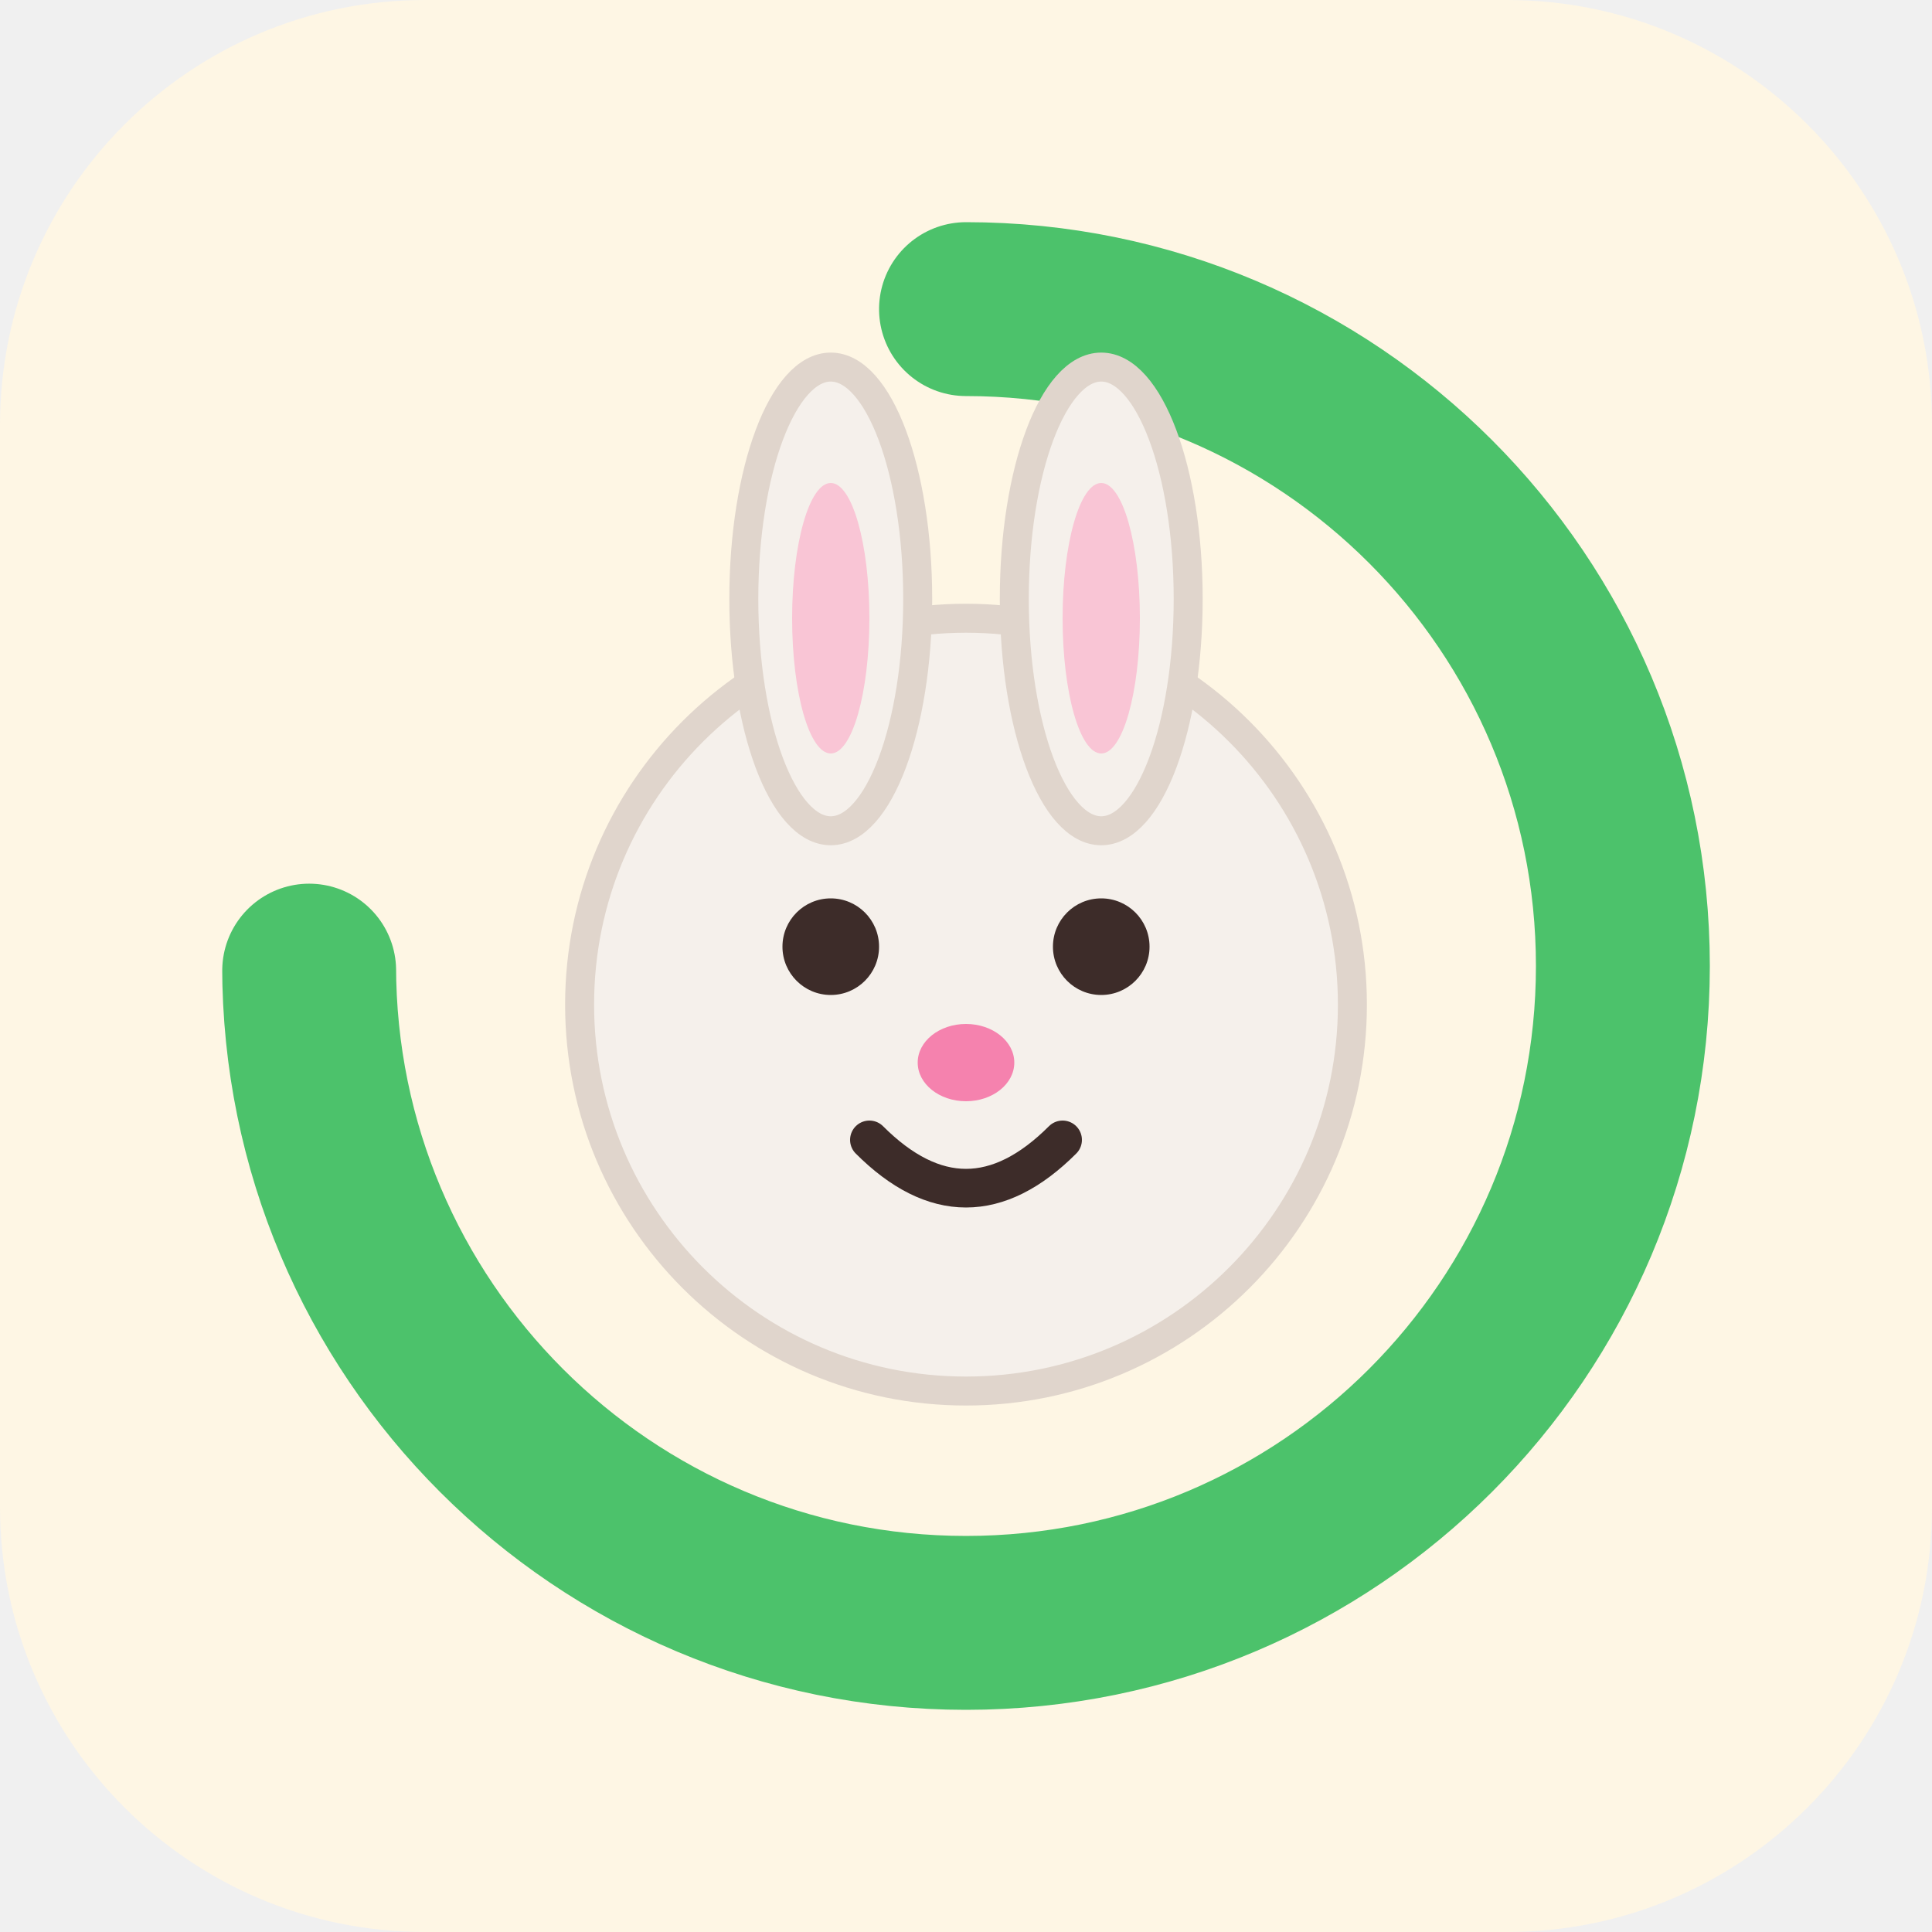
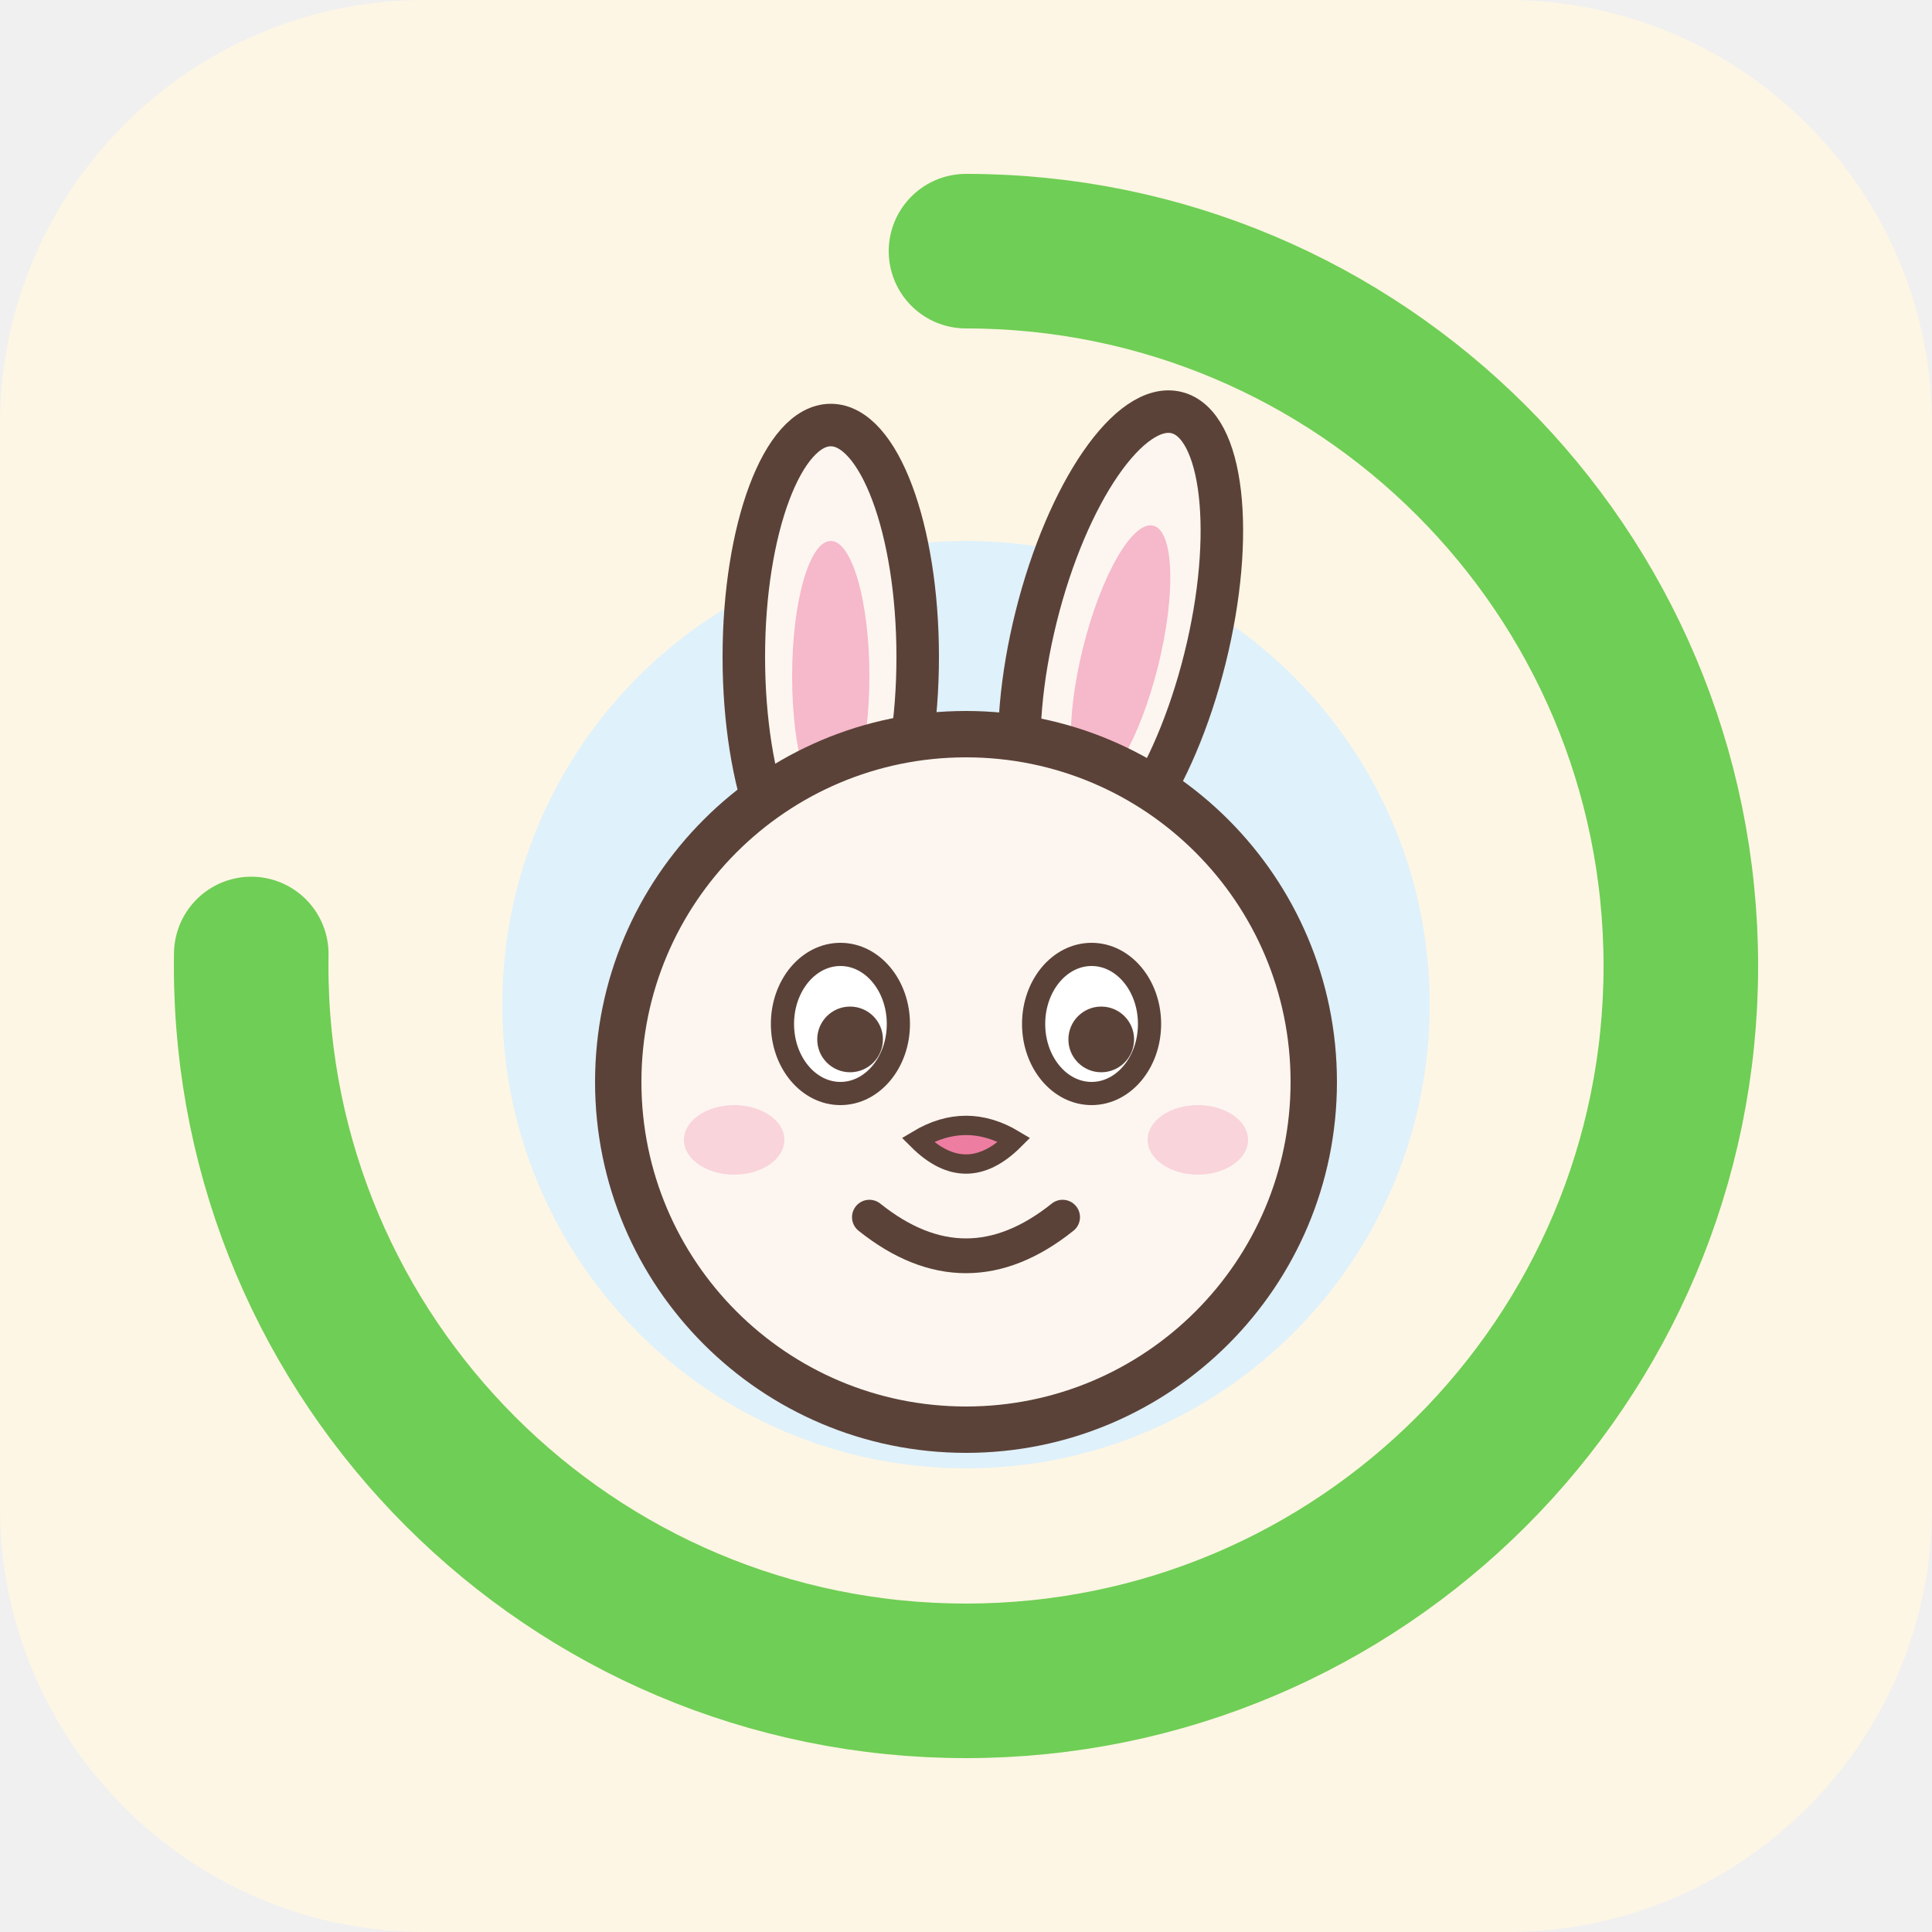
<svg xmlns="http://www.w3.org/2000/svg" viewBox="0 0 100 100">
  <rect width="100" height="100" rx="22" fill="#fef6e4" />
-   <circle cx="50" cy="50" r="34" fill="none" stroke="#4cc26b" stroke-width="9" stroke-linecap="round" stroke-dasharray="160 54" transform="rotate(-90 50 50)" />
-   <circle cx="50" cy="52" r="20" fill="#f5f0eb" stroke="#e0d5cc" stroke-width="1.5" />
-   <ellipse cx="43" cy="31" rx="4.5" ry="12" fill="#f5f0eb" stroke="#e0d5cc" stroke-width="1.5" />
-   <ellipse cx="57" cy="31" rx="4.5" ry="12" fill="#f5f0eb" stroke="#e0d5cc" stroke-width="1.5" />
-   <ellipse cx="43" cy="32" rx="2" ry="7" fill="#f9c5d5" />
-   <ellipse cx="57" cy="32" rx="2" ry="7" fill="#f9c5d5" />
-   <circle cx="43" cy="49" r="2.5" fill="#3d2c29" />
-   <circle cx="57" cy="49" r="2.5" fill="#3d2c29" />
-   <ellipse cx="50" cy="55" rx="2.5" ry="2" fill="#f582ae" />
-   <path d="M 45 59 q 5 5 10 0" stroke="#3d2c29" stroke-width="2" fill="none" stroke-linecap="round" />
+   <circle cx="50" cy="50" r="37" fill="none" stroke="#6fce55" stroke-width="8" stroke-linecap="round" stroke-dasharray="175 58" transform="rotate(-90 50 50)" />
+   <circle cx="50" cy="52" r="24" fill="#dff1fb" />
+   <g stroke="#5b4238" stroke-linejoin="round">
+     <ellipse cx="43" cy="34" rx="4.5" ry="12" fill="#fdf6f0" stroke-width="2.2" />
+     <ellipse cx="58" cy="33" rx="4.5" ry="12" fill="#fdf6f0" stroke-width="2.2" transform="rotate(14 58 33)" />
+   </g>
+   <ellipse cx="43" cy="35" rx="2" ry="7" fill="#f6b8cb" />
+   <ellipse cx="58" cy="34" rx="2" ry="7" fill="#f6b8cb" transform="rotate(14 58 34)" />
+   <circle cx="50" cy="56" r="18" fill="#fdf6f0" stroke="#5b4238" stroke-width="2.4" />
+   <g>
+     <ellipse cx="43.5" cy="53" rx="3" ry="3.6" fill="#fff" stroke="#5b4238" stroke-width="1.2" />
+     <ellipse cx="56.5" cy="53" rx="3" ry="3.6" fill="#fff" stroke="#5b4238" stroke-width="1.2" />
+     <circle cx="44" cy="53.8" r="1.7" fill="#5b4238" />
+     <circle cx="57" cy="53.8" r="1.7" fill="#5b4238" />
+   </g>
+   <path d="M 47.5 59 Q 50 57.5 52.5 59 Q 50 61.5 47.5 59 Z" fill="#ee7da2" stroke="#5b4238" stroke-width="1" />
+   <path d="M 45 63 q 5 4 10 0" stroke="#5b4238" stroke-width="1.8" fill="none" stroke-linecap="round" />
+   <g opacity="0.55">
+     <ellipse cx="38" cy="59" rx="2.6" ry="1.8" fill="#f6b8cb" />
+     <ellipse cx="62" cy="59" rx="2.6" ry="1.8" fill="#f6b8cb" />
+   </g>
</svg>
